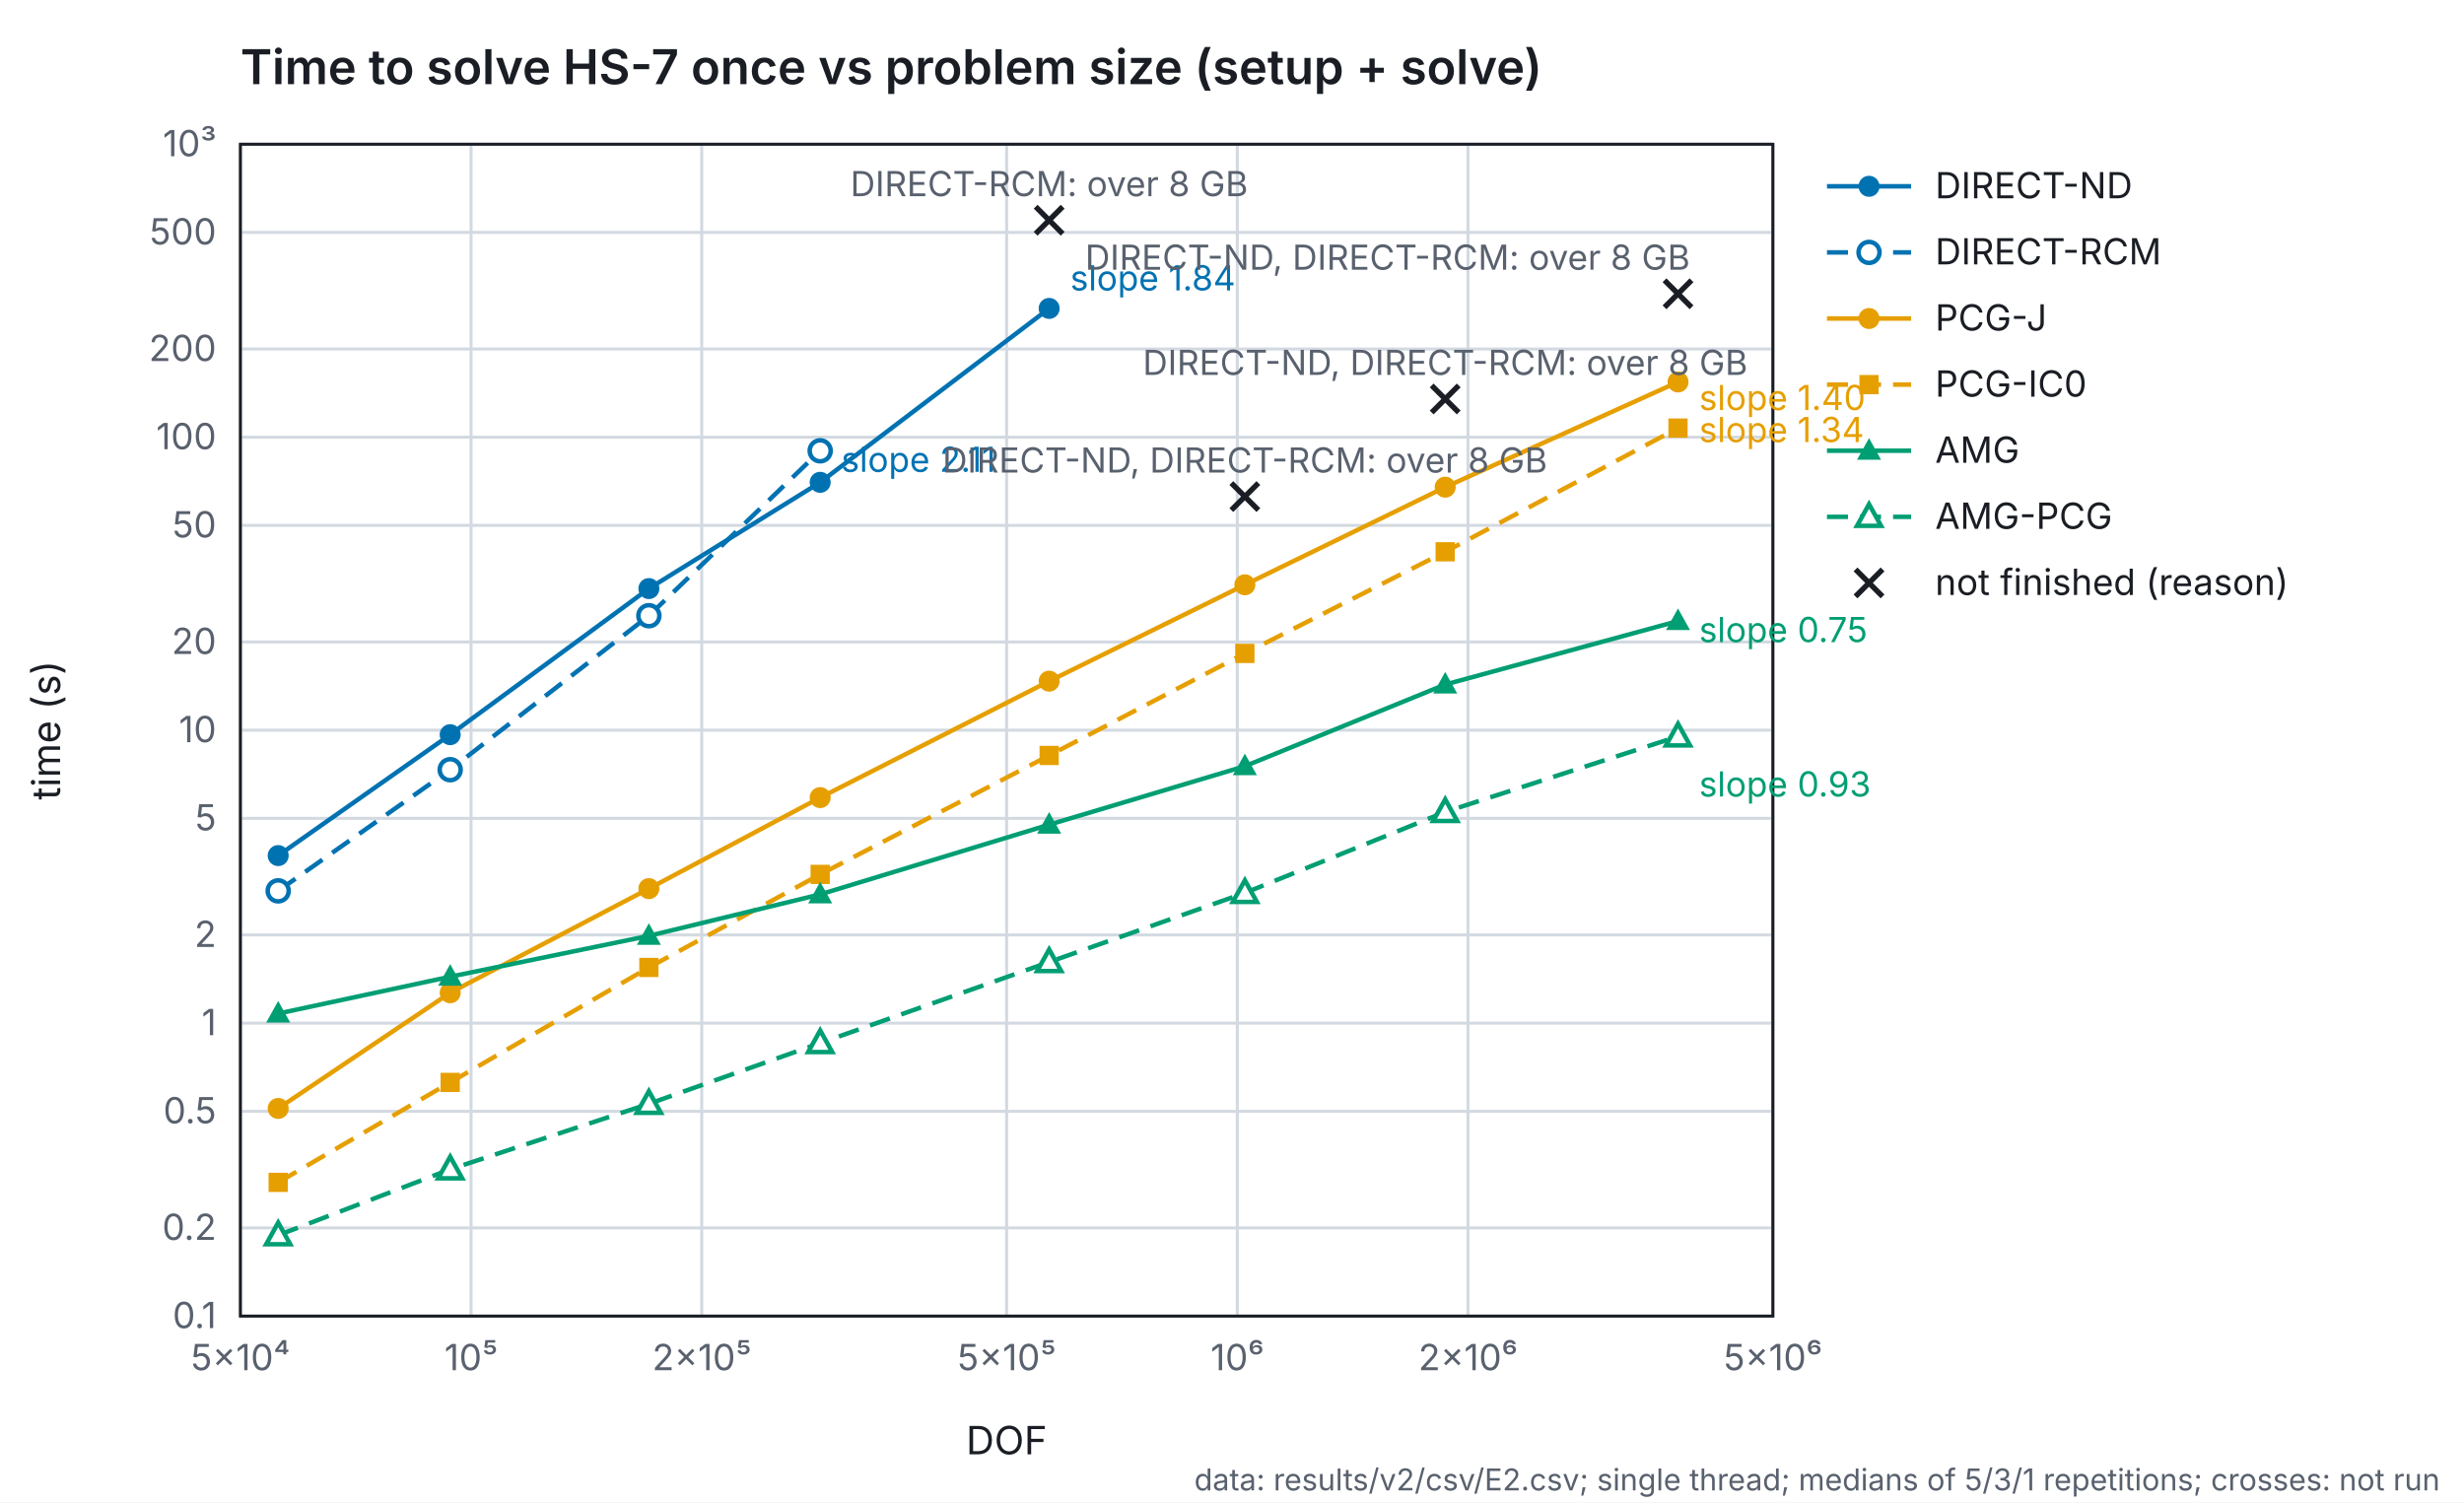
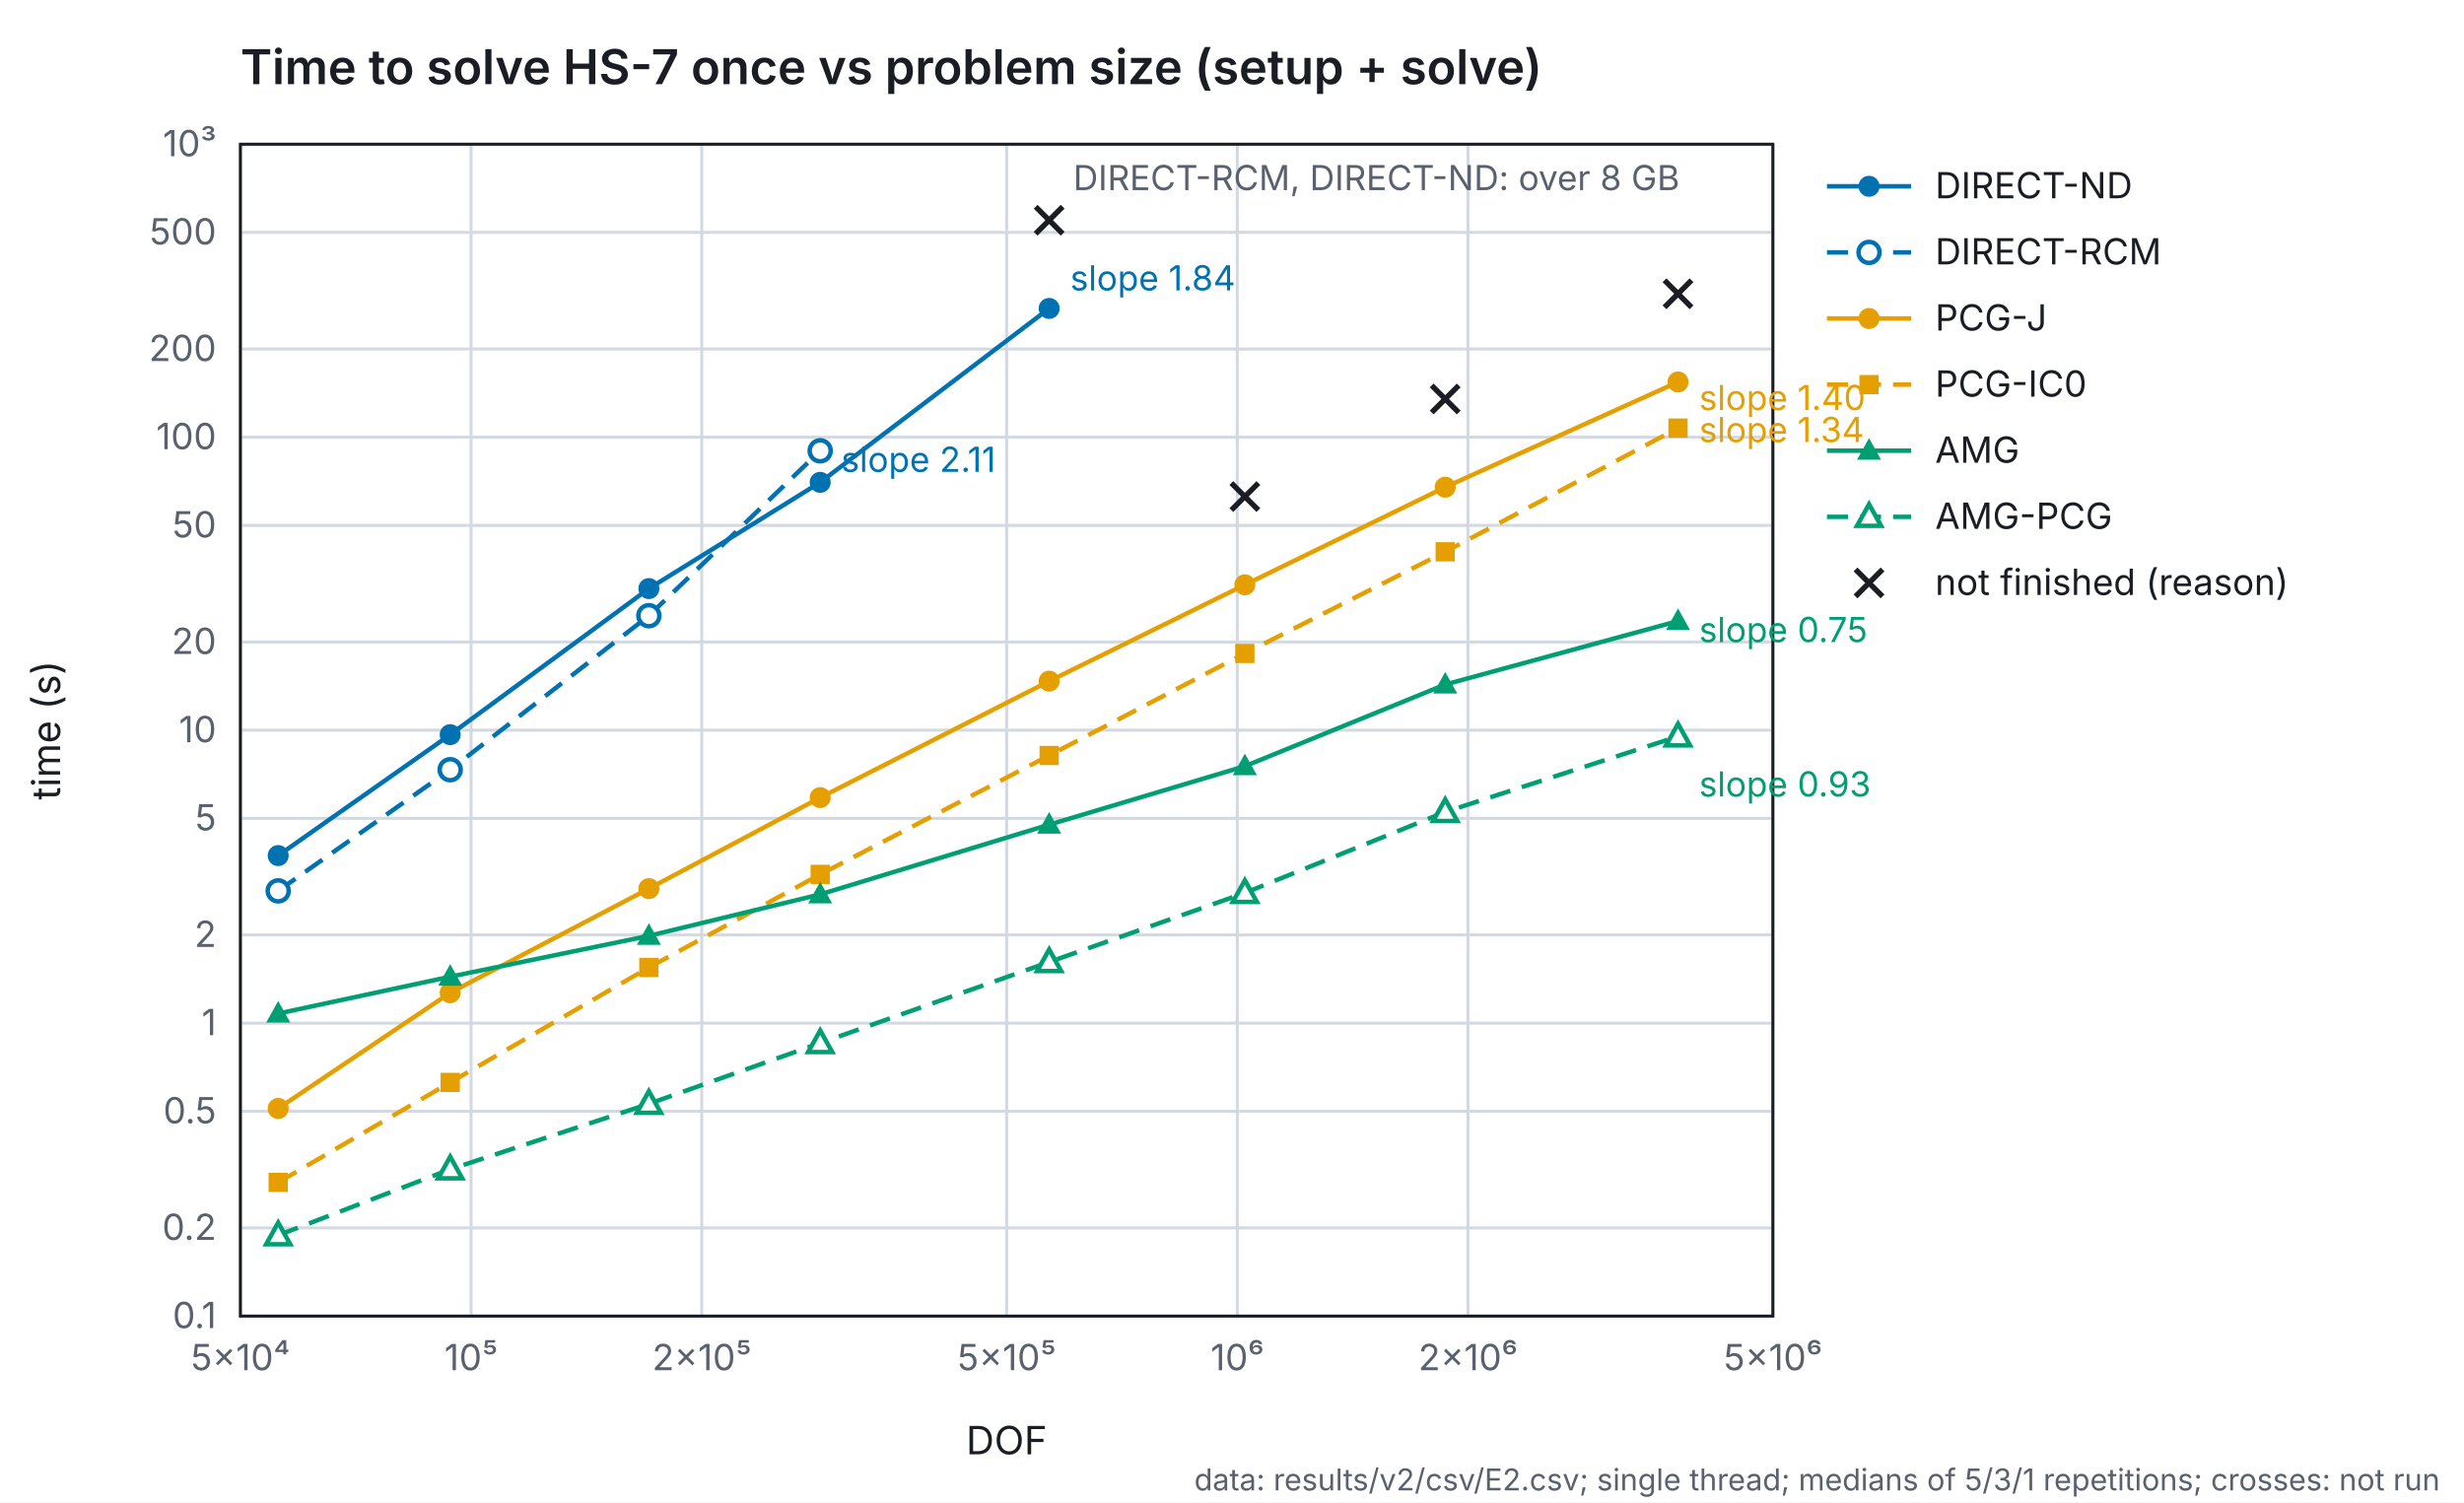
<svg xmlns="http://www.w3.org/2000/svg" width="820" height="500" viewBox="0 0 820 500" font-family="Inter, 'Segoe UI', Arial, sans-serif">
  <rect width="100%" height="100%" fill="#FFFFFF" />
  <defs>
    <clipPath id="plot-area">
      <rect x="80.00" y="48.00" width="510.00" height="390.00" />
    </clipPath>
  </defs>
  <g stroke="#D3D9E1" stroke-width="1">
    <line x1="80.00" y1="48.00" x2="80.00" y2="438.00" />
    <line x1="156.76" y1="48.00" x2="156.76" y2="438.00" />
    <line x1="233.53" y1="48.00" x2="233.53" y2="438.00" />
    <line x1="335.00" y1="48.00" x2="335.00" y2="438.00" />
    <line x1="411.76" y1="48.00" x2="411.76" y2="438.00" />
    <line x1="488.53" y1="48.00" x2="488.53" y2="438.00" />
    <line x1="590.00" y1="48.00" x2="590.00" y2="438.00" />
    <line x1="80.00" y1="438.00" x2="590.00" y2="438.00" />
    <line x1="80.00" y1="408.65" x2="590.00" y2="408.65" />
    <line x1="80.00" y1="369.85" x2="590.00" y2="369.85" />
    <line x1="80.00" y1="340.50" x2="590.00" y2="340.50" />
    <line x1="80.00" y1="311.15" x2="590.00" y2="311.15" />
    <line x1="80.00" y1="272.35" x2="590.00" y2="272.35" />
    <line x1="80.00" y1="243.00" x2="590.00" y2="243.00" />
    <line x1="80.00" y1="213.65" x2="590.00" y2="213.65" />
    <line x1="80.00" y1="174.85" x2="590.00" y2="174.85" />
    <line x1="80.00" y1="145.50" x2="590.00" y2="145.50" />
    <line x1="80.00" y1="116.15" x2="590.00" y2="116.15" />
    <line x1="80.00" y1="77.35" x2="590.00" y2="77.35" />
    <line x1="80.00" y1="48.00" x2="590.00" y2="48.00" />
  </g>
  <g font-size="12" fill="#59616E">
    <text x="80.00" y="456.00" text-anchor="middle">5×10⁴</text>
    <text x="156.76" y="456.00" text-anchor="middle">10⁵</text>
    <text x="233.53" y="456.00" text-anchor="middle">2×10⁵</text>
    <text x="335.00" y="456.00" text-anchor="middle">5×10⁵</text>
    <text x="411.76" y="456.00" text-anchor="middle">10⁶</text>
    <text x="488.53" y="456.00" text-anchor="middle">2×10⁶</text>
    <text x="590.00" y="456.00" text-anchor="middle">5×10⁶</text>
    <text x="72.00" y="442.00" text-anchor="end">0.1</text>
    <text x="72.00" y="412.65" text-anchor="end">0.2</text>
    <text x="72.00" y="373.85" text-anchor="end">0.5</text>
    <text x="72.00" y="344.50" text-anchor="end">1</text>
    <text x="72.00" y="315.15" text-anchor="end">2</text>
    <text x="72.00" y="276.35" text-anchor="end">5</text>
    <text x="72.00" y="247.00" text-anchor="end">10</text>
    <text x="72.00" y="217.65" text-anchor="end">20</text>
    <text x="72.00" y="178.85" text-anchor="end">50</text>
    <text x="72.00" y="149.50" text-anchor="end">100</text>
    <text x="72.00" y="120.15" text-anchor="end">200</text>
    <text x="72.00" y="81.35" text-anchor="end">500</text>
    <text x="72.00" y="52.00" text-anchor="end">10³</text>
  </g>
  <rect x="80.00" y="48.00" width="510.00" height="390.00" fill="none" stroke="#1A1E24" stroke-width="1" />
  <text x="80.00" y="28" font-size="16" font-weight="600" fill="#1A1E24">Time to solve HS-7 once vs problem size (setup + solve)</text>
  <text x="335.00" y="484.00" font-size="13" text-anchor="middle" fill="#1A1E24">DOF</text>
  <text transform="translate(20 243.00) rotate(-90)" font-size="13" text-anchor="middle" fill="#1A1E24">time (s)</text>
  <g clip-path="url(#plot-area)">
    <polyline fill="none" stroke="#0072B2" stroke-width="1.50" stroke-linejoin="round" points="92.58,284.74 149.82,244.50 215.94,195.88 272.95,160.52 349.15,102.64" />
    <circle cx="92.58" cy="284.74" r="3.5" fill="#0072B2" />
    <circle cx="149.82" cy="244.50" r="3.5" fill="#0072B2" />
    <circle cx="215.94" cy="195.88" r="3.5" fill="#0072B2" />
    <circle cx="272.95" cy="160.52" r="3.5" fill="#0072B2" />
    <circle cx="349.15" cy="102.64" r="3.5" fill="#0072B2" />
    <polyline fill="none" stroke="#0072B2" stroke-width="1.50" stroke-linejoin="round" stroke-dasharray="7 4" points="92.58,296.48 149.82,256.16 215.94,204.91 272.95,150.03" />
    <circle cx="92.58" cy="296.48" r="3.5" fill="#FFFFFF" stroke="#0072B2" stroke-width="1.5" />
    <circle cx="149.82" cy="256.16" r="3.5" fill="#FFFFFF" stroke="#0072B2" stroke-width="1.5" />
    <circle cx="215.94" cy="204.91" r="3.5" fill="#FFFFFF" stroke="#0072B2" stroke-width="1.5" />
    <circle cx="272.95" cy="150.03" r="3.5" fill="#FFFFFF" stroke="#0072B2" stroke-width="1.5" />
    <polyline fill="none" stroke="#E69F00" stroke-width="1.50" stroke-linejoin="round" points="92.58,368.89 149.82,330.39 215.94,295.73 272.95,265.44 349.15,226.69 414.28,194.62 480.95,162.13 558.43,127.12" />
    <circle cx="92.58" cy="368.89" r="3.5" fill="#E69F00" />
    <circle cx="149.82" cy="330.39" r="3.5" fill="#E69F00" />
    <circle cx="215.94" cy="295.73" r="3.5" fill="#E69F00" />
    <circle cx="272.95" cy="265.44" r="3.5" fill="#E69F00" />
    <circle cx="349.15" cy="226.69" r="3.5" fill="#E69F00" />
    <circle cx="414.28" cy="194.62" r="3.5" fill="#E69F00" />
    <circle cx="480.95" cy="162.13" r="3.5" fill="#E69F00" />
    <circle cx="558.43" cy="127.12" r="3.5" fill="#E69F00" />
    <polyline fill="none" stroke="#E69F00" stroke-width="1.50" stroke-linejoin="round" stroke-dasharray="7 4" points="92.58,393.49 149.82,360.23 215.94,321.97 272.95,291.00 349.15,251.42 414.28,217.46 480.95,183.64 558.43,142.47" />
    <rect x="89.38" y="390.29" width="6.4" height="6.4" fill="#E69F00" />
    <rect x="146.62" y="357.03" width="6.4" height="6.4" fill="#E69F00" />
    <rect x="212.74" y="318.77" width="6.4" height="6.4" fill="#E69F00" />
    <rect x="269.75" y="287.80" width="6.4" height="6.4" fill="#E69F00" />
    <rect x="345.95" y="248.22" width="6.4" height="6.4" fill="#E69F00" />
    <rect x="411.08" y="214.26" width="6.4" height="6.4" fill="#E69F00" />
    <rect x="477.75" y="180.44" width="6.4" height="6.4" fill="#E69F00" />
    <rect x="555.23" y="139.27" width="6.4" height="6.4" fill="#E69F00" />
    <polyline fill="none" stroke="#009E73" stroke-width="1.50" stroke-linejoin="round" points="92.58,337.31 149.82,325.05 215.94,311.45 272.95,297.65 349.15,274.45 414.28,254.99 480.95,227.81 558.43,206.69" />
    <polygon points="92.58,333.11 96.58,340.31 88.58,340.31" fill="#009E73" />
    <polygon points="149.82,320.85 153.82,328.05 145.82,328.05" fill="#009E73" />
    <polygon points="215.94,307.25 219.94,314.45 211.94,314.45" fill="#009E73" />
    <polygon points="272.95,293.45 276.95,300.65 268.95,300.65" fill="#009E73" />
    <polygon points="349.15,270.25 353.15,277.45 345.15,277.45" fill="#009E73" />
    <polygon points="414.28,250.79 418.28,257.99 410.28,257.99" fill="#009E73" />
    <polygon points="480.95,223.61 484.95,230.81 476.95,230.81" fill="#009E73" />
    <polygon points="558.43,202.49 562.43,209.69 554.43,209.69" fill="#009E73" />
    <polyline fill="none" stroke="#009E73" stroke-width="1.50" stroke-linejoin="round" stroke-dasharray="7 4" points="92.58,411.09 149.82,389.15 215.94,367.35 272.95,347.13 349.15,320.17 414.28,297.16 480.95,270.22 558.43,245.08" />
    <polygon points="92.58,406.89 96.58,414.09 88.58,414.09" fill="#FFFFFF" stroke="#009E73" stroke-width="1.5" />
    <polygon points="149.82,384.95 153.82,392.15 145.82,392.15" fill="#FFFFFF" stroke="#009E73" stroke-width="1.5" />
    <polygon points="215.94,363.15 219.94,370.35 211.94,370.35" fill="#FFFFFF" stroke="#009E73" stroke-width="1.5" />
    <polygon points="272.95,342.93 276.95,350.13 268.95,350.13" fill="#FFFFFF" stroke="#009E73" stroke-width="1.5" />
    <polygon points="349.15,315.97 353.15,323.17 345.15,323.17" fill="#FFFFFF" stroke="#009E73" stroke-width="1.5" />
    <polygon points="414.28,292.96 418.28,300.16 410.28,300.16" fill="#FFFFFF" stroke="#009E73" stroke-width="1.5" />
    <polygon points="480.95,266.02 484.95,273.22 476.95,273.22" fill="#FFFFFF" stroke="#009E73" stroke-width="1.5" />
    <polygon points="558.43,240.88 562.43,248.08 554.43,248.08" fill="#FFFFFF" stroke="#009E73" stroke-width="1.5" />
    <path d="M409.78 160.76 L418.78 169.76 M409.78 169.76 L418.78 160.76" stroke="#1A1E24" stroke-width="1.8" />
    <path d="M476.45 128.28 L485.45 137.28 M476.45 137.28 L485.45 128.28" stroke="#1A1E24" stroke-width="1.8" />
    <path d="M553.93 93.27 L562.93 102.27 M553.93 102.27 L562.93 93.27" stroke="#1A1E24" stroke-width="1.8" />
    <path d="M344.65 68.79 L353.65 77.79 M344.65 77.79 L353.65 68.79" stroke="#1A1E24" stroke-width="1.8" />
  </g>
  <text x="356.15" y="96.64" font-size="11.5" text-anchor="start" fill="#0072B2">slope 1.84</text>
  <text x="279.95" y="157.03" font-size="11.5" text-anchor="start" fill="#0072B2">slope 2.11</text>
  <text x="565.43" y="147.12" font-size="11.5" text-anchor="start" fill="#E69F00">slope 1.34</text>
  <text x="565.43" y="136.47" font-size="11.5" text-anchor="start" fill="#E69F00">slope 1.40</text>
  <text x="565.43" y="213.69" font-size="11.5" text-anchor="start" fill="#009E73">slope 0.75</text>
  <text x="565.43" y="265.08" font-size="11.5" text-anchor="start" fill="#009E73">slope 0.93</text>
-   <text x="349.15" y="65.29" font-size="11.5" text-anchor="middle" fill="#59616E">DIRECT-RCM: over 8 GB</text>
-   <text x="414.28" y="157.26" font-size="11.5" text-anchor="middle" fill="#59616E">DIRECT-ND, DIRECT-RCM: over 8 GB</text>
-   <text x="480.95" y="124.78" font-size="11.5" text-anchor="middle" fill="#59616E">DIRECT-ND, DIRECT-RCM: over 8 GB</text>
-   <text x="562.43" y="89.77" font-size="11.5" text-anchor="end" fill="#59616E">DIRECT-ND, DIRECT-RCM: over 8 GB</text>
+   <text x="357.15" y="63.29" font-size="11.5" text-anchor="start" fill="#59616E">DIRECT-RCM, DIRECT-ND: over 8 GB</text>
  <text x="812.00" y="496.00" font-size="10" text-anchor="end" fill="#59616E">data: results/v2/csv/E2.csv; single thread; medians of 5/3/1 repetitions; crosses: not run</text>
  <g font-size="12" fill="#1A1E24">
    <line x1="608.00" y1="62.00" x2="636.00" y2="62.00" fill="none" stroke="#0072B2" stroke-width="1.50" stroke-linejoin="round" />
    <circle cx="622.00" cy="62.00" r="3.5" fill="#0072B2" />
    <text x="644.00" y="66.00">DIRECT-ND</text>
    <line x1="608.00" y1="84.00" x2="636.00" y2="84.00" fill="none" stroke="#0072B2" stroke-width="1.50" stroke-linejoin="round" stroke-dasharray="7 4" />
    <circle cx="622.00" cy="84.00" r="3.5" fill="#FFFFFF" stroke="#0072B2" stroke-width="1.5" />
    <text x="644.00" y="88.00">DIRECT-RCM</text>
    <line x1="608.00" y1="106.00" x2="636.00" y2="106.00" fill="none" stroke="#E69F00" stroke-width="1.50" stroke-linejoin="round" />
    <circle cx="622.00" cy="106.00" r="3.5" fill="#E69F00" />
    <text x="644.00" y="110.00">PCG-J</text>
    <line x1="608.00" y1="128.00" x2="636.00" y2="128.00" fill="none" stroke="#E69F00" stroke-width="1.50" stroke-linejoin="round" stroke-dasharray="7 4" />
    <rect x="618.80" y="124.80" width="6.4" height="6.4" fill="#E69F00" />
    <text x="644.00" y="132.00">PCG-IC0</text>
    <line x1="608.00" y1="150.00" x2="636.00" y2="150.00" fill="none" stroke="#009E73" stroke-width="1.50" stroke-linejoin="round" />
    <polygon points="622.00,145.80 626.00,153.00 618.00,153.00" fill="#009E73" />
    <text x="644.00" y="154.00">AMG</text>
    <line x1="608.00" y1="172.00" x2="636.00" y2="172.00" fill="none" stroke="#009E73" stroke-width="1.50" stroke-linejoin="round" stroke-dasharray="7 4" />
    <polygon points="622.00,167.80 626.00,175.00 618.00,175.00" fill="#FFFFFF" stroke="#009E73" stroke-width="1.5" />
    <text x="644.00" y="176.00">AMG-PCG</text>
    <path d="M617.50 189.50 L626.50 198.50 M617.50 198.50 L626.50 189.50" stroke="#1A1E24" stroke-width="1.8" />
    <text x="644.00" y="198.00">not finished (reason)</text>
  </g>
</svg>
